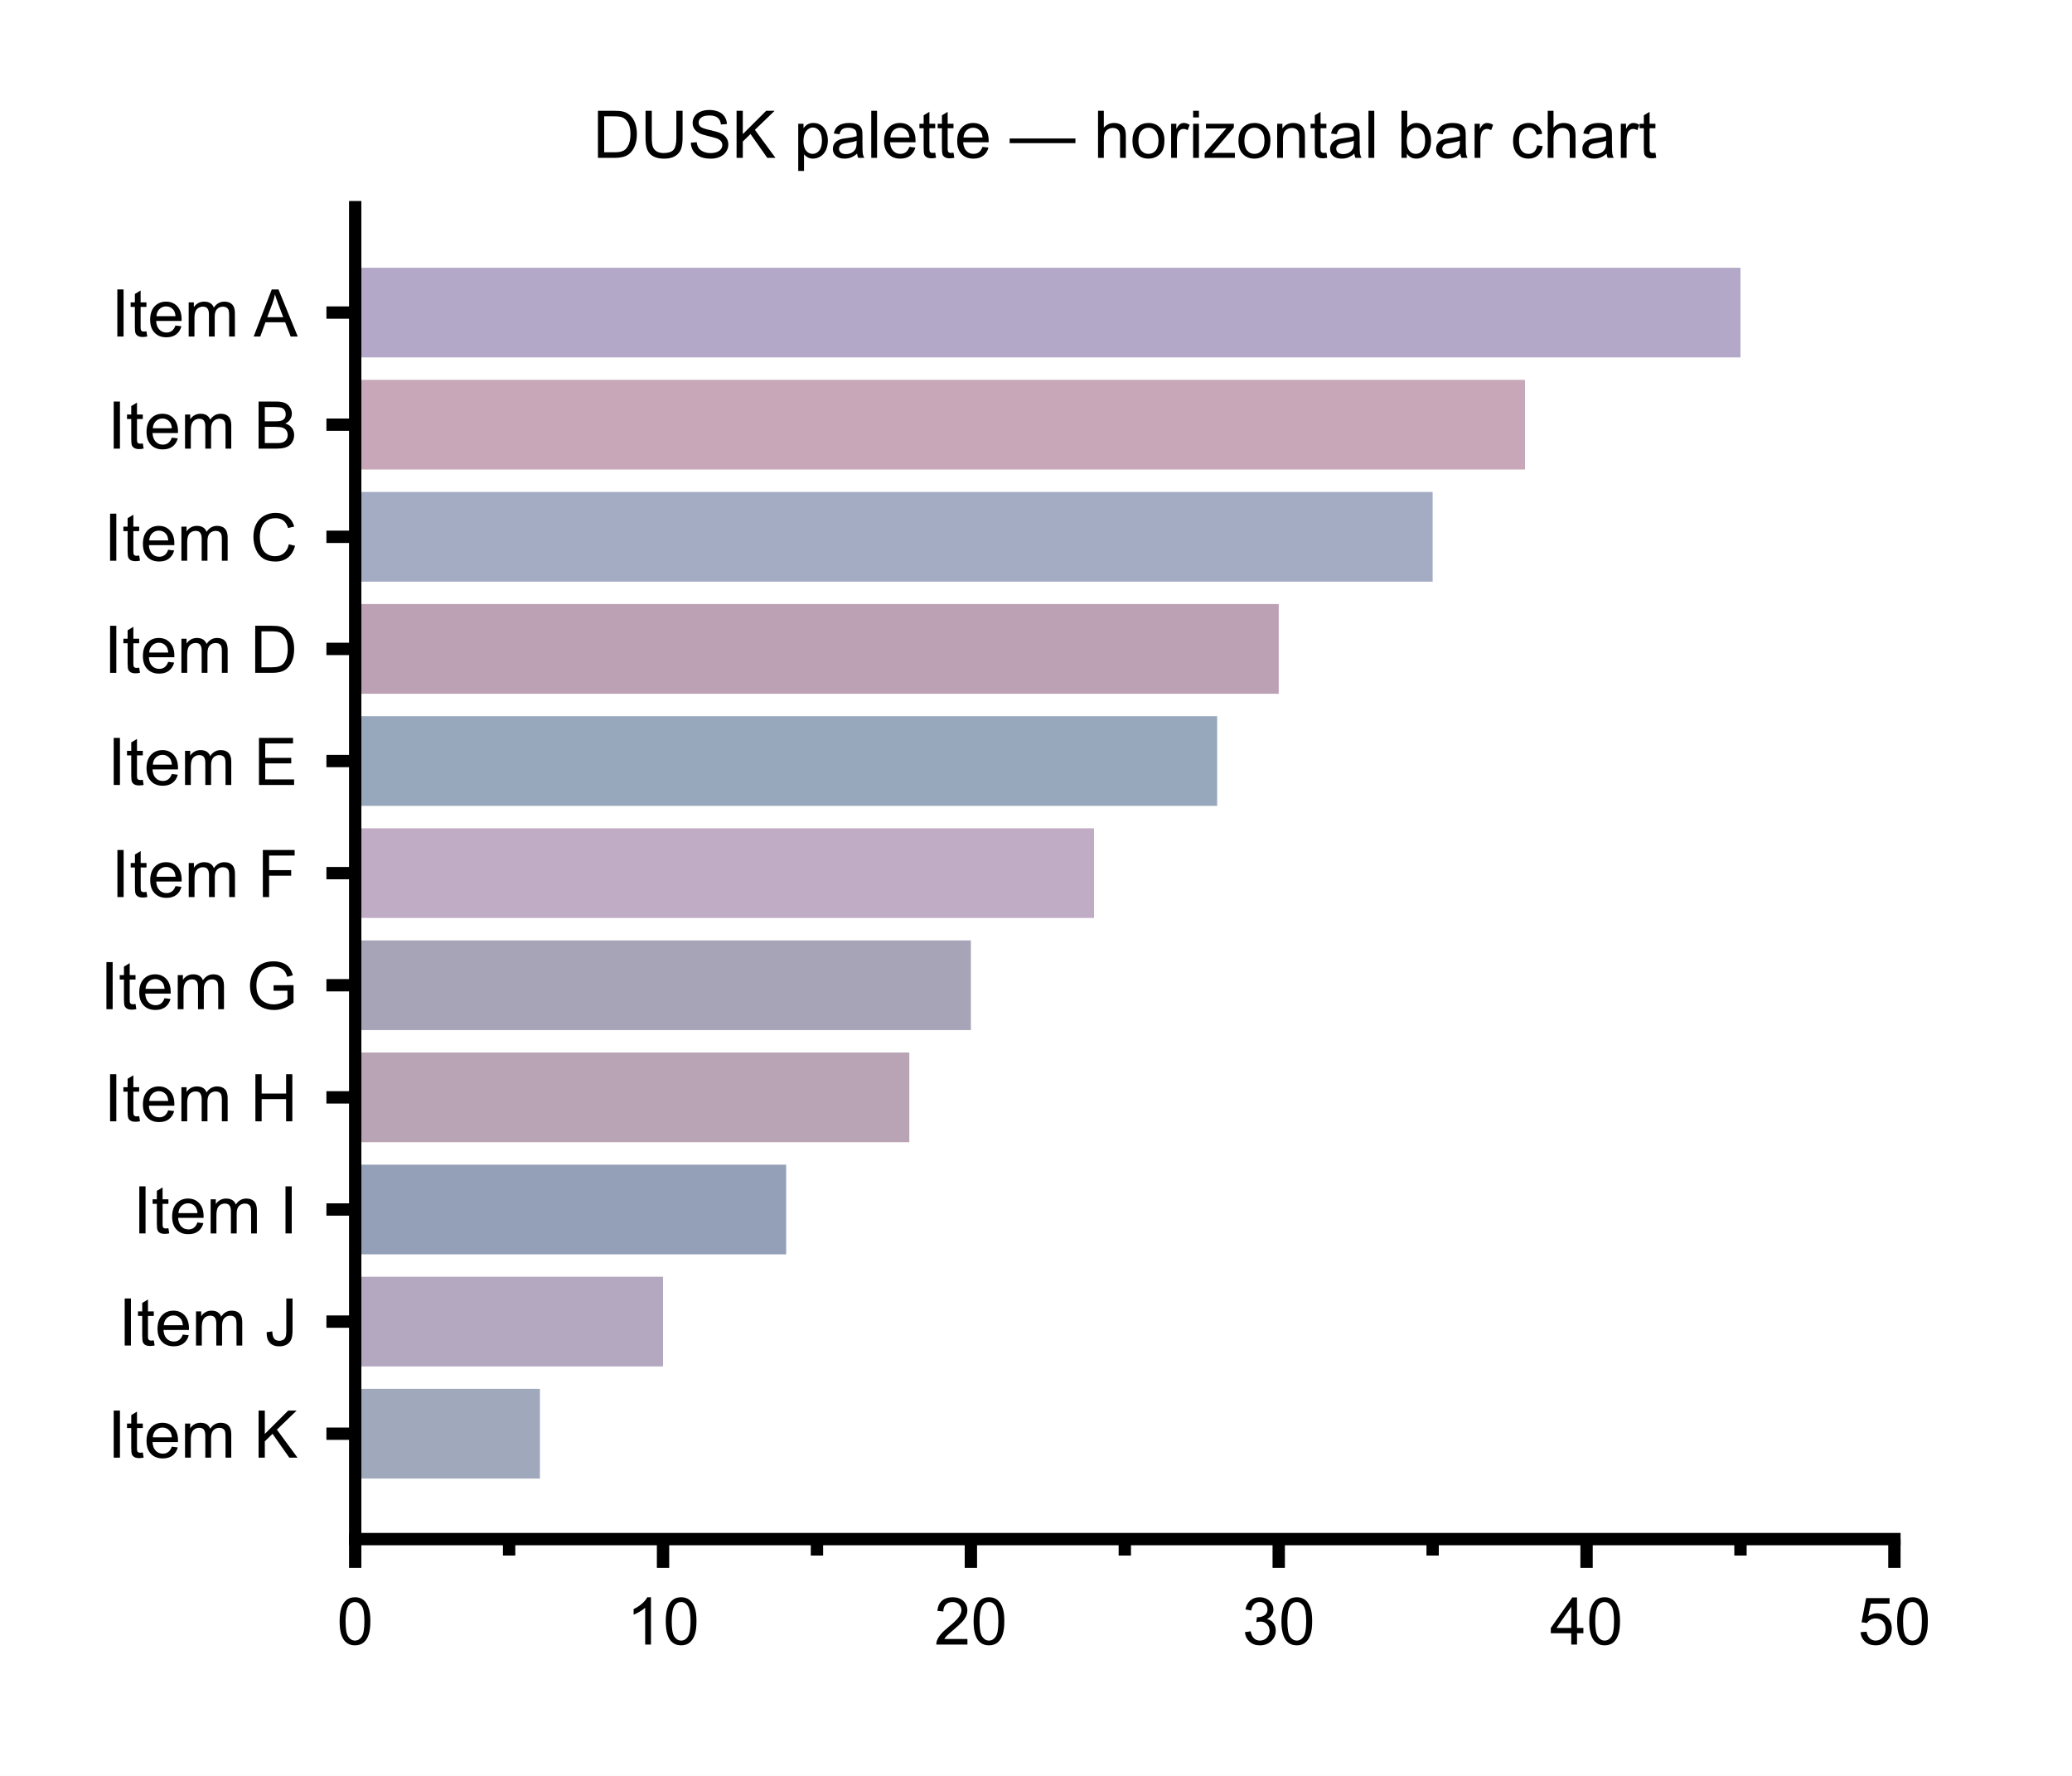
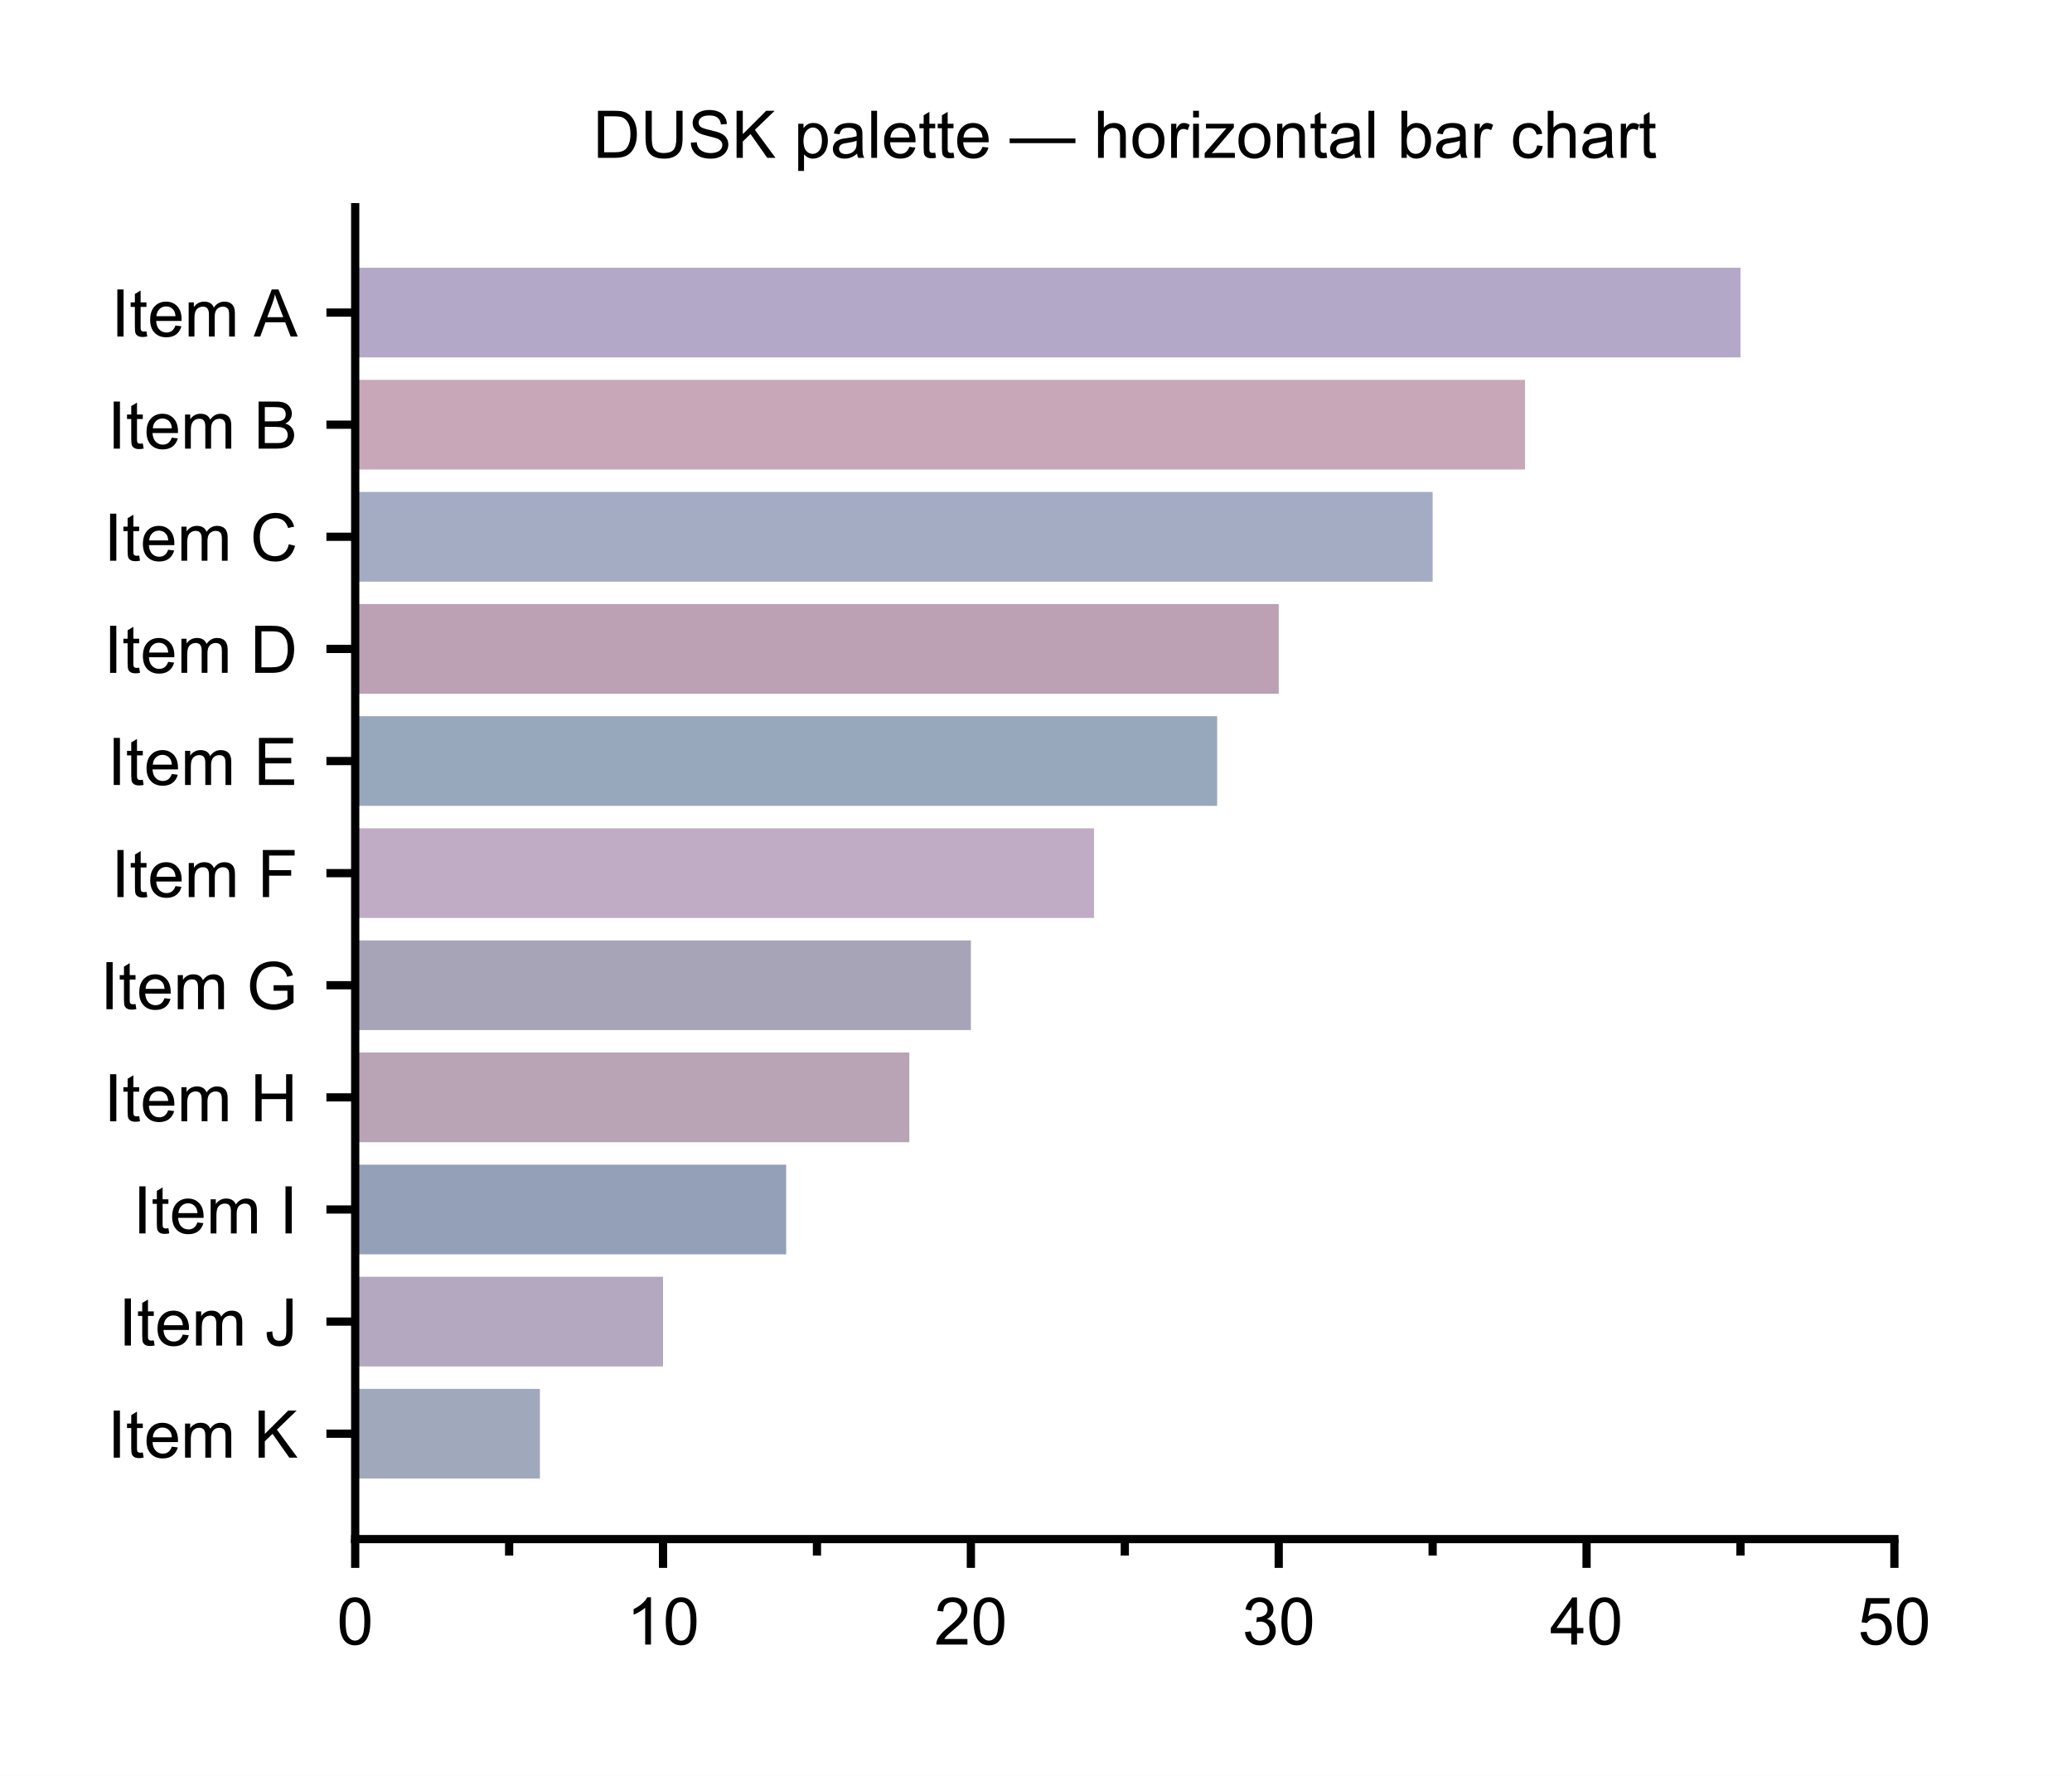
<svg xmlns="http://www.w3.org/2000/svg" xmlns:xlink="http://www.w3.org/1999/xlink" width="252pt" height="216pt" viewBox="0 0 252 216" version="1.1">
  <defs>
    <style type="text/css">*{stroke-linejoin: round; stroke-linecap: butt}</style>
  </defs>
  <g id="figure_1">
    <g id="patch_1">
      <path d="M 0 216  L 252 216  L 252 0  L 0 0  z " style="fill: #ffffff" />
    </g>
    <g id="axes_1">
      <g id="patch_2">
        <path d="M 43.2 187.2  L 230.4 187.2  L 230.4 25.2  L 43.2 25.2  z " style="fill: #ffffff" />
      </g>
      <g id="patch_3">
        <path d="M 43.2 32.564  L 211.68 32.564  L 211.68 43.473  L 43.2 43.473  z " clip-path="url(#pf20af253ce)" style="fill: #b4a8c8" />
      </g>
      <g id="patch_4">
        <path d="M 43.2 46.2  L 185.472 46.2  L 185.472 57.109  L 43.2 57.109  z " clip-path="url(#pf20af253ce)" style="fill: #c8a8b8" />
      </g>
      <g id="patch_5">
        <path d="M 43.2 59.836  L 174.24 59.836  L 174.24 70.745  L 43.2 70.745  z " clip-path="url(#pf20af253ce)" style="fill: #a4acc4" />
      </g>
      <g id="patch_6">
        <path d="M 43.2 73.473  L 155.52 73.473  L 155.52 84.382  L 43.2 84.382  z " clip-path="url(#pf20af253ce)" style="fill: #bca0b4" />
      </g>
      <g id="patch_7">
        <path d="M 43.2 87.109  L 148.032 87.109  L 148.032 98.018  L 43.2 98.018  z " clip-path="url(#pf20af253ce)" style="fill: #98a8bc" />
      </g>
      <g id="patch_8">
        <path d="M 43.2 100.745  L 133.056 100.745  L 133.056 111.655  L 43.2 111.655  z " clip-path="url(#pf20af253ce)" style="fill: #c0acc4" />
      </g>
      <g id="patch_9">
        <path d="M 43.2 114.382  L 118.08 114.382  L 118.08 125.291  L 43.2 125.291  z " clip-path="url(#pf20af253ce)" style="fill: #a8a4b8" />
      </g>
      <g id="patch_10">
        <path d="M 43.2 128.018  L 110.592 128.018  L 110.592 138.927  L 43.2 138.927  z " clip-path="url(#pf20af253ce)" style="fill: #b8a4b4" />
      </g>
      <g id="patch_11">
        <path d="M 43.2 141.655  L 95.616 141.655  L 95.616 152.564  L 43.2 152.564  z " clip-path="url(#pf20af253ce)" style="fill: #94a0b8" />
      </g>
      <g id="patch_12">
        <path d="M 43.2 155.291  L 80.64 155.291  L 80.64 166.2  L 43.2 166.2  z " clip-path="url(#pf20af253ce)" style="fill: #b4a8c0" />
      </g>
      <g id="patch_13">
        <path d="M 43.2 168.927  L 65.664 168.927  L 65.664 179.836  L 43.2 179.836  z " clip-path="url(#pf20af253ce)" style="fill: #a0a8bc" />
      </g>
      <g id="matplotlib.axis_1">
        <g id="xtick_1">
          <g id="line2d_1">
            <defs>
-               <path id="m456893bece" d="M 0 0  L 0 3.5  " style="stroke: #000000; stroke-width: 1.5" />
+               <path id="m6d79fe782b" d="M 0 0  L 0 3.5  " style="stroke: #000000" />
            </defs>
            <g>
-               <use xlink:href="#m456893bece" x="43.2" y="187.2" style="stroke: #000000; stroke-width: 1.5" />
+               <use xlink:href="#m6d79fe782b" x="43.2" y="187.2" style="stroke: #000000" />
            </g>
          </g>
          <g id="text_1">
            <g transform="translate(40.97563 200.0242) scale(0.08 -0.08)">
              <defs>
                <path id="ArialMT-13" d="M 266 2259  Q 266 3072 433 3567  Q 600 4063 929 4331  Q 1259 4600 1759 4600  Q 2128 4600 2406 4451  Q 2684 4303 2865 4023  Q 3047 3744 3150 3342  Q 3253 2941 3253 2259  Q 3253 1453 3087 958  Q 2922 463 2592 192  Q 2263 -78 1759 -78  Q 1097 -78 719 397  Q 266 969 266 2259  z M 844 2259  Q 844 1131 1108 757  Q 1372 384 1759 384  Q 2147 384 2411 759  Q 2675 1134 2675 2259  Q 2675 3391 2411 3762  Q 2147 4134 1753 4134  Q 1366 4134 1134 3806  Q 844 3388 844 2259  z " transform="scale(0.015625)" />
              </defs>
              <use xlink:href="#ArialMT-13" />
            </g>
          </g>
        </g>
        <g id="xtick_2">
          <g id="line2d_2">
            <g>
-               <use xlink:href="#m456893bece" x="80.64" y="187.2" style="stroke: #000000; stroke-width: 1.5" />
+               <use xlink:href="#m6d79fe782b" x="80.64" y="187.2" style="stroke: #000000" />
            </g>
          </g>
          <g id="text_2">
            <g transform="translate(76.19125 200.0242) scale(0.08 -0.08)">
              <defs>
                <path id="ArialMT-14" d="M 2384 0  L 1822 0  L 1822 3584  Q 1619 3391 1289 3197  Q 959 3003 697 2906  L 697 3450  Q 1169 3672 1522 3987  Q 1875 4303 2022 4600  L 2384 4600  L 2384 0  z " transform="scale(0.015625)" />
              </defs>
              <use xlink:href="#ArialMT-14" />
              <use xlink:href="#ArialMT-13" transform="translate(55.60938 0)" />
            </g>
          </g>
        </g>
        <g id="xtick_3">
          <g id="line2d_3">
            <g>
-               <use xlink:href="#m456893bece" x="118.08" y="187.2" style="stroke: #000000; stroke-width: 1.5" />
+               <use xlink:href="#m6d79fe782b" x="118.08" y="187.2" style="stroke: #000000" />
            </g>
          </g>
          <g id="text_3">
            <g transform="translate(113.6312 200.0242) scale(0.08 -0.08)">
              <defs>
                <path id="ArialMT-15" d="M 3222 541  L 3222 0  L 194 0  Q 188 203 259 391  Q 375 700 629 1000  Q 884 1300 1366 1694  Q 2113 2306 2375 2664  Q 2638 3022 2638 3341  Q 2638 3675 2398 3904  Q 2159 4134 1775 4134  Q 1369 4134 1125 3890  Q 881 3647 878 3216  L 300 3275  Q 359 3922 746 4261  Q 1134 4600 1788 4600  Q 2447 4600 2831 4234  Q 3216 3869 3216 3328  Q 3216 3053 3103 2787  Q 2991 2522 2730 2228  Q 2469 1934 1863 1422  Q 1356 997 1212 845  Q 1069 694 975 541  L 3222 541  z " transform="scale(0.015625)" />
              </defs>
              <use xlink:href="#ArialMT-15" />
              <use xlink:href="#ArialMT-13" transform="translate(55.60938 0)" />
            </g>
          </g>
        </g>
        <g id="xtick_4">
          <g id="line2d_4">
            <g>
-               <use xlink:href="#m456893bece" x="155.52" y="187.2" style="stroke: #000000; stroke-width: 1.5" />
+               <use xlink:href="#m6d79fe782b" x="155.52" y="187.2" style="stroke: #000000" />
            </g>
          </g>
          <g id="text_4">
            <g transform="translate(151.0712 200.0242) scale(0.08 -0.08)">
              <defs>
                <path id="ArialMT-16" d="M 269 1209  L 831 1284  Q 928 806 1161 595  Q 1394 384 1728 384  Q 2125 384 2398 659  Q 2672 934 2672 1341  Q 2672 1728 2419 1979  Q 2166 2231 1775 2231  Q 1616 2231 1378 2169  L 1441 2663  Q 1497 2656 1531 2656  Q 1891 2656 2178 2843  Q 2466 3031 2466 3422  Q 2466 3731 2256 3934  Q 2047 4138 1716 4138  Q 1388 4138 1169 3931  Q 950 3725 888 3313  L 325 3413  Q 428 3978 793 4289  Q 1159 4600 1703 4600  Q 2078 4600 2393 4439  Q 2709 4278 2876 4000  Q 3044 3722 3044 3409  Q 3044 3113 2884 2869  Q 2725 2625 2413 2481  Q 2819 2388 3044 2092  Q 3269 1797 3269 1353  Q 3269 753 2831 336  Q 2394 -81 1725 -81  Q 1122 -81 723 278  Q 325 638 269 1209  z " transform="scale(0.015625)" />
              </defs>
              <use xlink:href="#ArialMT-16" />
              <use xlink:href="#ArialMT-13" transform="translate(55.60938 0)" />
            </g>
          </g>
        </g>
        <g id="xtick_5">
          <g id="line2d_5">
            <g>
-               <use xlink:href="#m456893bece" x="192.96" y="187.2" style="stroke: #000000; stroke-width: 1.5" />
+               <use xlink:href="#m6d79fe782b" x="192.96" y="187.2" style="stroke: #000000" />
            </g>
          </g>
          <g id="text_5">
            <g transform="translate(188.5112 200.0242) scale(0.08 -0.08)">
              <defs>
                <path id="ArialMT-17" d="M 2069 0  L 2069 1097  L 81 1097  L 81 1613  L 2172 4581  L 2631 4581  L 2631 1613  L 3250 1613  L 3250 1097  L 2631 1097  L 2631 0  L 2069 0  z M 2069 1613  L 2069 3678  L 634 1613  L 2069 1613  z " transform="scale(0.015625)" />
              </defs>
              <use xlink:href="#ArialMT-17" />
              <use xlink:href="#ArialMT-13" transform="translate(55.60938 0)" />
            </g>
          </g>
        </g>
        <g id="xtick_6">
          <g id="line2d_6">
            <g>
-               <use xlink:href="#m456893bece" x="230.4" y="187.2" style="stroke: #000000; stroke-width: 1.5" />
+               <use xlink:href="#m6d79fe782b" x="230.4" y="187.2" style="stroke: #000000" />
            </g>
          </g>
          <g id="text_6">
            <g transform="translate(225.9512 200.0242) scale(0.08 -0.08)">
              <defs>
                <path id="ArialMT-18" d="M 266 1200  L 856 1250  Q 922 819 1161 601  Q 1400 384 1738 384  Q 2144 384 2425 690  Q 2706 997 2706 1503  Q 2706 1984 2436 2262  Q 2166 2541 1728 2541  Q 1456 2541 1237 2417  Q 1019 2294 894 2097  L 366 2166  L 809 4519  L 3088 4519  L 3088 3981  L 1259 3981  L 1013 2750  Q 1425 3038 1878 3038  Q 2478 3038 2890 2622  Q 3303 2206 3303 1553  Q 3303 931 2941 478  Q 2500 -78 1738 -78  Q 1113 -78 717 272  Q 322 622 266 1200  z " transform="scale(0.015625)" />
              </defs>
              <use xlink:href="#ArialMT-18" />
              <use xlink:href="#ArialMT-13" transform="translate(55.60938 0)" />
            </g>
          </g>
        </g>
        <g id="xtick_7">
          <g id="line2d_7">
            <defs>
-               <path id="mcbd5d54184" d="M 0 0  L 0 2  " style="stroke: #000000; stroke-width: 1.5" />
+               <path id="m981d4df445" d="M 0 0  L 0 2  " style="stroke: #000000" />
            </defs>
            <g>
-               <use xlink:href="#mcbd5d54184" x="61.92" y="187.2" style="stroke: #000000; stroke-width: 1.5" />
+               <use xlink:href="#m981d4df445" x="61.92" y="187.2" style="stroke: #000000" />
            </g>
          </g>
        </g>
        <g id="xtick_8">
          <g id="line2d_8">
            <g>
-               <use xlink:href="#mcbd5d54184" x="99.36" y="187.2" style="stroke: #000000; stroke-width: 1.5" />
+               <use xlink:href="#m981d4df445" x="99.36" y="187.2" style="stroke: #000000" />
            </g>
          </g>
        </g>
        <g id="xtick_9">
          <g id="line2d_9">
            <g>
-               <use xlink:href="#mcbd5d54184" x="136.8" y="187.2" style="stroke: #000000; stroke-width: 1.5" />
+               <use xlink:href="#m981d4df445" x="136.8" y="187.2" style="stroke: #000000" />
            </g>
          </g>
        </g>
        <g id="xtick_10">
          <g id="line2d_10">
            <g>
-               <use xlink:href="#mcbd5d54184" x="174.24" y="187.2" style="stroke: #000000; stroke-width: 1.5" />
+               <use xlink:href="#m981d4df445" x="174.24" y="187.2" style="stroke: #000000" />
            </g>
          </g>
        </g>
        <g id="xtick_11">
          <g id="line2d_11">
            <g>
-               <use xlink:href="#mcbd5d54184" x="211.68" y="187.2" style="stroke: #000000; stroke-width: 1.5" />
+               <use xlink:href="#m981d4df445" x="211.68" y="187.2" style="stroke: #000000" />
            </g>
          </g>
        </g>
      </g>
      <g id="matplotlib.axis_2">
        <g id="ytick_1">
          <g id="line2d_12">
            <defs>
-               <path id="m64a13358a8" d="M 0 0  L -3.5 0  " style="stroke: #000000; stroke-width: 1.5" />
+               <path id="m93458c67e1" d="M 0 0  L -3.5 0  " style="stroke: #000000" />
            </defs>
            <g>
-               <use xlink:href="#m64a13358a8" x="43.2" y="38.018" style="stroke: #000000; stroke-width: 1.5" />
+               <use xlink:href="#m93458c67e1" x="43.2" y="38.018" style="stroke: #000000" />
            </g>
          </g>
          <g id="text_7">
            <g transform="translate(13.525 40.93029) scale(0.08 -0.08)">
              <defs>
                <path id="ArialMT-2c" d="M 597 0  L 597 4581  L 1203 4581  L 1203 0  L 597 0  z " transform="scale(0.015625)" />
                <path id="ArialMT-57" d="M 1650 503  L 1731 6  Q 1494 -44 1306 -44  Q 1000 -44 831 53  Q 663 150 594 308  Q 525 466 525 972  L 525 2881  L 113 2881  L 113 3319  L 525 3319  L 525 4141  L 1084 4478  L 1084 3319  L 1650 3319  L 1650 2881  L 1084 2881  L 1084 941  Q 1084 700 1114 631  Q 1144 563 1211 522  Q 1278 481 1403 481  Q 1497 481 1650 503  z " transform="scale(0.015625)" />
                <path id="ArialMT-48" d="M 2694 1069  L 3275 997  Q 3138 488 2766 206  Q 2394 -75 1816 -75  Q 1088 -75 661 373  Q 234 822 234 1631  Q 234 2469 665 2931  Q 1097 3394 1784 3394  Q 2450 3394 2872 2941  Q 3294 2488 3294 1666  Q 3294 1616 3291 1516  L 816 1516  Q 847 969 1125 678  Q 1403 388 1819 388  Q 2128 388 2347 550  Q 2566 713 2694 1069  z M 847 1978  L 2700 1978  Q 2663 2397 2488 2606  Q 2219 2931 1791 2931  Q 1403 2931 1139 2672  Q 875 2413 847 1978  z " transform="scale(0.015625)" />
                <path id="ArialMT-50" d="M 422 0  L 422 3319  L 925 3319  L 925 2853  Q 1081 3097 1340 3245  Q 1600 3394 1931 3394  Q 2300 3394 2536 3241  Q 2772 3088 2869 2813  Q 3263 3394 3894 3394  Q 4388 3394 4653 3120  Q 4919 2847 4919 2278  L 4919 0  L 4359 0  L 4359 2091  Q 4359 2428 4304 2576  Q 4250 2725 4106 2815  Q 3963 2906 3769 2906  Q 3419 2906 3187 2673  Q 2956 2441 2956 1928  L 2956 0  L 2394 0  L 2394 2156  Q 2394 2531 2256 2718  Q 2119 2906 1806 2906  Q 1569 2906 1367 2781  Q 1166 2656 1075 2415  Q 984 2175 984 1722  L 984 0  L 422 0  z " transform="scale(0.015625)" />
                <path id="ArialMT-3" transform="scale(0.015625)" />
                <path id="ArialMT-24" d="M -9 0  L 1750 4581  L 2403 4581  L 4278 0  L 3588 0  L 3053 1388  L 1138 1388  L 634 0  L -9 0  z M 1313 1881  L 2866 1881  L 2388 3150  Q 2169 3728 2063 4100  Q 1975 3659 1816 3225  L 1313 1881  z " transform="scale(0.015625)" />
              </defs>
              <use xlink:href="#ArialMT-2c" />
              <use xlink:href="#ArialMT-57" transform="translate(27.78125 0)" />
              <use xlink:href="#ArialMT-48" transform="translate(55.5625 0)" />
              <use xlink:href="#ArialMT-50" transform="translate(111.1719 0)" />
              <use xlink:href="#ArialMT-3" transform="translate(194.4688 0)" />
              <use xlink:href="#ArialMT-24" transform="translate(216.7344 0)" />
            </g>
          </g>
        </g>
        <g id="ytick_2">
          <g id="line2d_13">
            <g>
-               <use xlink:href="#m64a13358a8" x="43.2" y="51.655" style="stroke: #000000; stroke-width: 1.5" />
+               <use xlink:href="#m93458c67e1" x="43.2" y="51.655" style="stroke: #000000" />
            </g>
          </g>
          <g id="text_8">
            <g transform="translate(13.08375 54.56665) scale(0.08 -0.08)">
              <defs>
                <path id="ArialMT-25" d="M 469 0  L 469 4581  L 2188 4581  Q 2713 4581 3030 4442  Q 3347 4303 3526 4014  Q 3706 3725 3706 3409  Q 3706 3116 3547 2856  Q 3388 2597 3066 2438  Q 3481 2316 3704 2022  Q 3928 1728 3928 1328  Q 3928 1006 3792 729  Q 3656 453 3456 303  Q 3256 153 2954 76  Q 2653 0 2216 0  L 469 0  z M 1075 2656  L 2066 2656  Q 2469 2656 2644 2709  Q 2875 2778 2992 2937  Q 3109 3097 3109 3338  Q 3109 3566 3000 3739  Q 2891 3913 2687 3977  Q 2484 4041 1991 4041  L 1075 4041  L 1075 2656  z M 1075 541  L 2216 541  Q 2509 541 2628 563  Q 2838 600 2978 687  Q 3119 775 3209 942  Q 3300 1109 3300 1328  Q 3300 1584 3169 1773  Q 3038 1963 2805 2039  Q 2572 2116 2134 2116  L 1075 2116  L 1075 541  z " transform="scale(0.015625)" />
              </defs>
              <use xlink:href="#ArialMT-2c" />
              <use xlink:href="#ArialMT-57" transform="translate(27.78125 0)" />
              <use xlink:href="#ArialMT-48" transform="translate(55.5625 0)" />
              <use xlink:href="#ArialMT-50" transform="translate(111.1719 0)" />
              <use xlink:href="#ArialMT-3" transform="translate(194.4688 0)" />
              <use xlink:href="#ArialMT-25" transform="translate(222.25 0)" />
            </g>
          </g>
        </g>
        <g id="ytick_3">
          <g id="line2d_14">
            <g>
-               <use xlink:href="#m64a13358a8" x="43.2" y="65.291" style="stroke: #000000; stroke-width: 1.5" />
+               <use xlink:href="#m93458c67e1" x="43.2" y="65.291" style="stroke: #000000" />
            </g>
          </g>
          <g id="text_9">
            <g transform="translate(12.6425 68.20302) scale(0.08 -0.08)">
              <defs>
                <path id="ArialMT-26" d="M 3763 1606  L 4369 1453  Q 4178 706 3683 314  Q 3188 -78 2472 -78  Q 1731 -78 1267 223  Q 803 525 561 1097  Q 319 1669 319 2325  Q 319 3041 592 3573  Q 866 4106 1370 4382  Q 1875 4659 2481 4659  Q 3169 4659 3637 4309  Q 4106 3959 4291 3325  L 3694 3184  Q 3534 3684 3231 3912  Q 2928 4141 2469 4141  Q 1941 4141 1586 3887  Q 1231 3634 1087 3207  Q 944 2781 944 2328  Q 944 1744 1114 1308  Q 1284 872 1643 656  Q 2003 441 2422 441  Q 2931 441 3284 734  Q 3638 1028 3763 1606  z " transform="scale(0.015625)" />
              </defs>
              <use xlink:href="#ArialMT-2c" />
              <use xlink:href="#ArialMT-57" transform="translate(27.78125 0)" />
              <use xlink:href="#ArialMT-48" transform="translate(55.5625 0)" />
              <use xlink:href="#ArialMT-50" transform="translate(111.1719 0)" />
              <use xlink:href="#ArialMT-3" transform="translate(194.4688 0)" />
              <use xlink:href="#ArialMT-26" transform="translate(222.25 0)" />
            </g>
          </g>
        </g>
        <g id="ytick_4">
          <g id="line2d_15">
            <g>
-               <use xlink:href="#m64a13358a8" x="43.2" y="78.927" style="stroke: #000000; stroke-width: 1.5" />
+               <use xlink:href="#m93458c67e1" x="43.2" y="78.927" style="stroke: #000000" />
            </g>
          </g>
          <g id="text_10">
            <g transform="translate(12.6425 81.83938) scale(0.08 -0.08)">
              <defs>
                <path id="ArialMT-27" d="M 494 0  L 494 4581  L 2072 4581  Q 2606 4581 2888 4516  Q 3281 4425 3559 4188  Q 3922 3881 4101 3404  Q 4281 2928 4281 2316  Q 4281 1794 4159 1391  Q 4038 988 3847 723  Q 3656 459 3429 307  Q 3203 156 2883 78  Q 2563 0 2147 0  L 494 0  z M 1100 541  L 2078 541  Q 2531 541 2789 625  Q 3047 709 3200 863  Q 3416 1078 3536 1442  Q 3656 1806 3656 2325  Q 3656 3044 3420 3430  Q 3184 3816 2847 3947  Q 2603 4041 2063 4041  L 1100 4041  L 1100 541  z " transform="scale(0.015625)" />
              </defs>
              <use xlink:href="#ArialMT-2c" />
              <use xlink:href="#ArialMT-57" transform="translate(27.78125 0)" />
              <use xlink:href="#ArialMT-48" transform="translate(55.5625 0)" />
              <use xlink:href="#ArialMT-50" transform="translate(111.1719 0)" />
              <use xlink:href="#ArialMT-3" transform="translate(194.4688 0)" />
              <use xlink:href="#ArialMT-27" transform="translate(222.25 0)" />
            </g>
          </g>
        </g>
        <g id="ytick_5">
          <g id="line2d_16">
            <g>
-               <use xlink:href="#m64a13358a8" x="43.2" y="92.564" style="stroke: #000000; stroke-width: 1.5" />
+               <use xlink:href="#m93458c67e1" x="43.2" y="92.564" style="stroke: #000000" />
            </g>
          </g>
          <g id="text_11">
            <g transform="translate(13.08375 95.47575) scale(0.08 -0.08)">
              <defs>
                <path id="ArialMT-28" d="M 506 0  L 506 4581  L 3819 4581  L 3819 4041  L 1113 4041  L 1113 2638  L 3647 2638  L 3647 2100  L 1113 2100  L 1113 541  L 3925 541  L 3925 0  L 506 0  z " transform="scale(0.015625)" />
              </defs>
              <use xlink:href="#ArialMT-2c" />
              <use xlink:href="#ArialMT-57" transform="translate(27.78125 0)" />
              <use xlink:href="#ArialMT-48" transform="translate(55.5625 0)" />
              <use xlink:href="#ArialMT-50" transform="translate(111.1719 0)" />
              <use xlink:href="#ArialMT-3" transform="translate(194.4688 0)" />
              <use xlink:href="#ArialMT-28" transform="translate(222.25 0)" />
            </g>
          </g>
        </g>
        <g id="ytick_6">
          <g id="line2d_17">
            <g>
-               <use xlink:href="#m64a13358a8" x="43.2" y="106.2" style="stroke: #000000; stroke-width: 1.5" />
+               <use xlink:href="#m93458c67e1" x="43.2" y="106.2" style="stroke: #000000" />
            </g>
          </g>
          <g id="text_12">
            <g transform="translate(13.53375 109.1121) scale(0.08 -0.08)">
              <defs>
                <path id="ArialMT-29" d="M 525 0  L 525 4581  L 3616 4581  L 3616 4041  L 1131 4041  L 1131 2622  L 3281 2622  L 3281 2081  L 1131 2081  L 1131 0  L 525 0  z " transform="scale(0.015625)" />
              </defs>
              <use xlink:href="#ArialMT-2c" />
              <use xlink:href="#ArialMT-57" transform="translate(27.78125 0)" />
              <use xlink:href="#ArialMT-48" transform="translate(55.5625 0)" />
              <use xlink:href="#ArialMT-50" transform="translate(111.1719 0)" />
              <use xlink:href="#ArialMT-3" transform="translate(194.4688 0)" />
              <use xlink:href="#ArialMT-29" transform="translate(222.25 0)" />
            </g>
          </g>
        </g>
        <g id="ytick_7">
          <g id="line2d_18">
            <g>
-               <use xlink:href="#m64a13358a8" x="43.2" y="119.836" style="stroke: #000000; stroke-width: 1.5" />
+               <use xlink:href="#m93458c67e1" x="43.2" y="119.836" style="stroke: #000000" />
            </g>
          </g>
          <g id="text_13">
            <g transform="translate(12.1975 122.7485) scale(0.08 -0.08)">
              <defs>
                <path id="ArialMT-2a" d="M 2638 1797  L 2638 2334  L 4578 2338  L 4578 638  Q 4131 281 3656 101  Q 3181 -78 2681 -78  Q 2006 -78 1454 211  Q 903 500 622 1047  Q 341 1594 341 2269  Q 341 2938 620 3517  Q 900 4097 1425 4378  Q 1950 4659 2634 4659  Q 3131 4659 3532 4498  Q 3934 4338 4162 4050  Q 4391 3763 4509 3300  L 3963 3150  Q 3859 3500 3706 3700  Q 3553 3900 3268 4020  Q 2984 4141 2638 4141  Q 2222 4141 1919 4014  Q 1616 3888 1430 3681  Q 1244 3475 1141 3228  Q 966 2803 966 2306  Q 966 1694 1177 1281  Q 1388 869 1791 669  Q 2194 469 2647 469  Q 3041 469 3416 620  Q 3791 772 3984 944  L 3984 1797  L 2638 1797  z " transform="scale(0.015625)" />
              </defs>
              <use xlink:href="#ArialMT-2c" />
              <use xlink:href="#ArialMT-57" transform="translate(27.78125 0)" />
              <use xlink:href="#ArialMT-48" transform="translate(55.5625 0)" />
              <use xlink:href="#ArialMT-50" transform="translate(111.1719 0)" />
              <use xlink:href="#ArialMT-3" transform="translate(194.4688 0)" />
              <use xlink:href="#ArialMT-2a" transform="translate(222.25 0)" />
            </g>
          </g>
        </g>
        <g id="ytick_8">
          <g id="line2d_19">
            <g>
-               <use xlink:href="#m64a13358a8" x="43.2" y="133.473" style="stroke: #000000; stroke-width: 1.5" />
+               <use xlink:href="#m93458c67e1" x="43.2" y="133.473" style="stroke: #000000" />
            </g>
          </g>
          <g id="text_14">
            <g transform="translate(12.6425 136.3848) scale(0.08 -0.08)">
              <defs>
                <path id="ArialMT-2b" d="M 513 0  L 513 4581  L 1119 4581  L 1119 2700  L 3500 2700  L 3500 4581  L 4106 4581  L 4106 0  L 3500 0  L 3500 2159  L 1119 2159  L 1119 0  L 513 0  z " transform="scale(0.015625)" />
              </defs>
              <use xlink:href="#ArialMT-2c" />
              <use xlink:href="#ArialMT-57" transform="translate(27.78125 0)" />
              <use xlink:href="#ArialMT-48" transform="translate(55.5625 0)" />
              <use xlink:href="#ArialMT-50" transform="translate(111.1719 0)" />
              <use xlink:href="#ArialMT-3" transform="translate(194.4688 0)" />
              <use xlink:href="#ArialMT-2b" transform="translate(222.25 0)" />
            </g>
          </g>
        </g>
        <g id="ytick_9">
          <g id="line2d_20">
            <g>
-               <use xlink:href="#m64a13358a8" x="43.2" y="147.109" style="stroke: #000000; stroke-width: 1.5" />
+               <use xlink:href="#m93458c67e1" x="43.2" y="147.109" style="stroke: #000000" />
            </g>
          </g>
          <g id="text_15">
            <g transform="translate(16.1975 150.0212) scale(0.08 -0.08)">
              <use xlink:href="#ArialMT-2c" />
              <use xlink:href="#ArialMT-57" transform="translate(27.78125 0)" />
              <use xlink:href="#ArialMT-48" transform="translate(55.5625 0)" />
              <use xlink:href="#ArialMT-50" transform="translate(111.1719 0)" />
              <use xlink:href="#ArialMT-3" transform="translate(194.4688 0)" />
              <use xlink:href="#ArialMT-2c" transform="translate(222.25 0)" />
            </g>
          </g>
        </g>
        <g id="ytick_10">
          <g id="line2d_21">
            <g>
-               <use xlink:href="#m64a13358a8" x="43.2" y="160.745" style="stroke: #000000; stroke-width: 1.5" />
+               <use xlink:href="#m93458c67e1" x="43.2" y="160.745" style="stroke: #000000" />
            </g>
          </g>
          <g id="text_16">
            <g transform="translate(14.42 163.6576) scale(0.08 -0.08)">
              <defs>
                <path id="ArialMT-2d" d="M 184 1300  L 731 1375  Q 753 850 928 656  Q 1103 463 1413 463  Q 1641 463 1806 567  Q 1972 672 2034 851  Q 2097 1031 2097 1425  L 2097 4581  L 2703 4581  L 2703 1459  Q 2703 884 2564 568  Q 2425 253 2123 87  Q 1822 -78 1416 -78  Q 813 -78 492 269  Q 172 616 184 1300  z " transform="scale(0.015625)" />
              </defs>
              <use xlink:href="#ArialMT-2c" />
              <use xlink:href="#ArialMT-57" transform="translate(27.78125 0)" />
              <use xlink:href="#ArialMT-48" transform="translate(55.5625 0)" />
              <use xlink:href="#ArialMT-50" transform="translate(111.1719 0)" />
              <use xlink:href="#ArialMT-3" transform="translate(194.4688 0)" />
              <use xlink:href="#ArialMT-2d" transform="translate(222.25 0)" />
            </g>
          </g>
        </g>
        <g id="ytick_11">
          <g id="line2d_22">
            <g>
-               <use xlink:href="#m64a13358a8" x="43.2" y="174.382" style="stroke: #000000; stroke-width: 1.5" />
+               <use xlink:href="#m93458c67e1" x="43.2" y="174.382" style="stroke: #000000" />
            </g>
          </g>
          <g id="text_17">
            <g transform="translate(13.08375 177.2939) scale(0.08 -0.08)">
              <defs>
                <path id="ArialMT-2e" d="M 469 0  L 469 4581  L 1075 4581  L 1075 2309  L 3350 4581  L 4172 4581  L 2250 2725  L 4256 0  L 3456 0  L 1825 2319  L 1075 1588  L 1075 0  L 469 0  z " transform="scale(0.015625)" />
              </defs>
              <use xlink:href="#ArialMT-2c" />
              <use xlink:href="#ArialMT-57" transform="translate(27.78125 0)" />
              <use xlink:href="#ArialMT-48" transform="translate(55.5625 0)" />
              <use xlink:href="#ArialMT-50" transform="translate(111.1719 0)" />
              <use xlink:href="#ArialMT-3" transform="translate(194.4688 0)" />
              <use xlink:href="#ArialMT-2e" transform="translate(222.25 0)" />
            </g>
          </g>
        </g>
      </g>
      <g id="patch_14">
-         <path d="M 43.2 187.2  L 43.2 25.2  " style="fill: none; stroke: #000000; stroke-width: 1.5; stroke-linejoin: miter; stroke-linecap: square" />
+         <path d="M 43.2 187.2  L 43.2 25.2  " style="fill: none; stroke: #000000; stroke-linejoin: miter; stroke-linecap: square" />
      </g>
      <g id="patch_15">
-         <path d="M 43.2 187.2  L 230.4 187.2  " style="fill: none; stroke: #000000; stroke-width: 1.5; stroke-linejoin: miter; stroke-linecap: square" />
+         <path d="M 43.2 187.2  L 230.4 187.2  " style="fill: none; stroke: #000000; stroke-linejoin: miter; stroke-linecap: square" />
      </g>
      <g id="text_18">
        <g transform="translate(72.10625 19.2) scale(0.08 -0.08)">
          <defs>
            <path id="ArialMT-38" d="M 3500 4581  L 4106 4581  L 4106 1934  Q 4106 1244 3950 837  Q 3794 431 3386 176  Q 2978 -78 2316 -78  Q 1672 -78 1262 144  Q 853 366 678 786  Q 503 1206 503 1934  L 503 4581  L 1109 4581  L 1109 1938  Q 1109 1341 1220 1058  Q 1331 775 1601 622  Q 1872 469 2263 469  Q 2931 469 3215 772  Q 3500 1075 3500 1938  L 3500 4581  z " transform="scale(0.015625)" />
            <path id="ArialMT-36" d="M 288 1472  L 859 1522  Q 900 1178 1048 958  Q 1197 738 1509 602  Q 1822 466 2213 466  Q 2559 466 2825 569  Q 3091 672 3220 851  Q 3350 1031 3350 1244  Q 3350 1459 3225 1620  Q 3100 1781 2813 1891  Q 2628 1963 1997 2114  Q 1366 2266 1113 2400  Q 784 2572 623 2826  Q 463 3081 463 3397  Q 463 3744 659 4045  Q 856 4347 1234 4503  Q 1613 4659 2075 4659  Q 2584 4659 2973 4495  Q 3363 4331 3572 4012  Q 3781 3694 3797 3291  L 3216 3247  Q 3169 3681 2898 3903  Q 2628 4125 2100 4125  Q 1550 4125 1298 3923  Q 1047 3722 1047 3438  Q 1047 3191 1225 3031  Q 1400 2872 2139 2705  Q 2878 2538 3153 2413  Q 3553 2228 3743 1945  Q 3934 1663 3934 1294  Q 3934 928 3725 604  Q 3516 281 3123 101  Q 2731 -78 2241 -78  Q 1619 -78 1198 103  Q 778 284 539 648  Q 300 1013 288 1472  z " transform="scale(0.015625)" />
            <path id="ArialMT-53" d="M 422 -1272  L 422 3319  L 934 3319  L 934 2888  Q 1116 3141 1344 3267  Q 1572 3394 1897 3394  Q 2322 3394 2647 3175  Q 2972 2956 3137 2557  Q 3303 2159 3303 1684  Q 3303 1175 3120 767  Q 2938 359 2589 142  Q 2241 -75 1856 -75  Q 1575 -75 1351 44  Q 1128 163 984 344  L 984 -1272  L 422 -1272  z M 931 1641  Q 931 1000 1190 694  Q 1450 388 1819 388  Q 2194 388 2461 705  Q 2728 1022 2728 1688  Q 2728 2322 2467 2637  Q 2206 2953 1844 2953  Q 1484 2953 1207 2617  Q 931 2281 931 1641  z " transform="scale(0.015625)" />
            <path id="ArialMT-44" d="M 2588 409  Q 2275 144 1986 34  Q 1697 -75 1366 -75  Q 819 -75 525 192  Q 231 459 231 875  Q 231 1119 342 1320  Q 453 1522 633 1644  Q 813 1766 1038 1828  Q 1203 1872 1538 1913  Q 2219 1994 2541 2106  Q 2544 2222 2544 2253  Q 2544 2597 2384 2738  Q 2169 2928 1744 2928  Q 1347 2928 1158 2789  Q 969 2650 878 2297  L 328 2372  Q 403 2725 575 2942  Q 747 3159 1072 3276  Q 1397 3394 1825 3394  Q 2250 3394 2515 3294  Q 2781 3194 2906 3042  Q 3031 2891 3081 2659  Q 3109 2516 3109 2141  L 3109 1391  Q 3109 606 3145 398  Q 3181 191 3288 0  L 2700 0  Q 2613 175 2588 409  z M 2541 1666  Q 2234 1541 1622 1453  Q 1275 1403 1131 1340  Q 988 1278 909 1158  Q 831 1038 831 891  Q 831 666 1001 516  Q 1172 366 1500 366  Q 1825 366 2078 508  Q 2331 650 2450 897  Q 2541 1088 2541 1459  L 2541 1666  z " transform="scale(0.015625)" />
            <path id="ArialMT-4f" d="M 409 0  L 409 4581  L 972 4581  L 972 0  L 409 0  z " transform="scale(0.015625)" />
            <path id="ArialMT-b2" d="M 0 1431  L 0 1884  L 6400 1884  L 6400 1431  L 0 1431  z " transform="scale(0.015625)" />
            <path id="ArialMT-4b" d="M 422 0  L 422 4581  L 984 4581  L 984 2938  Q 1378 3394 1978 3394  Q 2347 3394 2619 3248  Q 2891 3103 3008 2847  Q 3125 2591 3125 2103  L 3125 0  L 2563 0  L 2563 2103  Q 2563 2525 2380 2717  Q 2197 2909 1863 2909  Q 1613 2909 1392 2779  Q 1172 2650 1078 2428  Q 984 2206 984 1816  L 984 0  L 422 0  z " transform="scale(0.015625)" />
            <path id="ArialMT-52" d="M 213 1659  Q 213 2581 725 3025  Q 1153 3394 1769 3394  Q 2453 3394 2887 2945  Q 3322 2497 3322 1706  Q 3322 1066 3130 698  Q 2938 331 2570 128  Q 2203 -75 1769 -75  Q 1072 -75 642 372  Q 213 819 213 1659  z M 791 1659  Q 791 1022 1069 705  Q 1347 388 1769 388  Q 2188 388 2466 706  Q 2744 1025 2744 1678  Q 2744 2294 2464 2611  Q 2184 2928 1769 2928  Q 1347 2928 1069 2612  Q 791 2297 791 1659  z " transform="scale(0.015625)" />
            <path id="ArialMT-55" d="M 416 0  L 416 3319  L 922 3319  L 922 2816  Q 1116 3169 1280 3281  Q 1444 3394 1641 3394  Q 1925 3394 2219 3213  L 2025 2691  Q 1819 2813 1613 2813  Q 1428 2813 1281 2702  Q 1134 2591 1072 2394  Q 978 2094 978 1738  L 978 0  L 416 0  z " transform="scale(0.015625)" />
            <path id="ArialMT-4c" d="M 425 3934  L 425 4581  L 988 4581  L 988 3934  L 425 3934  z M 425 0  L 425 3319  L 988 3319  L 988 0  L 425 0  z " transform="scale(0.015625)" />
            <path id="ArialMT-5d" d="M 125 0  L 125 456  L 2238 2881  Q 1878 2863 1603 2863  L 250 2863  L 250 3319  L 2963 3319  L 2963 2947  L 1166 841  L 819 456  Q 1197 484 1528 484  L 3063 484  L 3063 0  L 125 0  z " transform="scale(0.015625)" />
            <path id="ArialMT-51" d="M 422 0  L 422 3319  L 928 3319  L 928 2847  Q 1294 3394 1984 3394  Q 2284 3394 2536 3286  Q 2788 3178 2913 3003  Q 3038 2828 3088 2588  Q 3119 2431 3119 2041  L 3119 0  L 2556 0  L 2556 2019  Q 2556 2363 2490 2533  Q 2425 2703 2258 2804  Q 2091 2906 1866 2906  Q 1506 2906 1245 2678  Q 984 2450 984 1813  L 984 0  L 422 0  z " transform="scale(0.015625)" />
            <path id="ArialMT-45" d="M 941 0  L 419 0  L 419 4581  L 981 4581  L 981 2947  Q 1338 3394 1891 3394  Q 2197 3394 2470 3270  Q 2744 3147 2920 2923  Q 3097 2700 3197 2384  Q 3297 2069 3297 1709  Q 3297 856 2875 390  Q 2453 -75 1863 -75  Q 1275 -75 941 416  L 941 0  z M 934 1684  Q 934 1088 1097 822  Q 1363 388 1816 388  Q 2184 388 2453 708  Q 2722 1028 2722 1663  Q 2722 2313 2464 2622  Q 2206 2931 1841 2931  Q 1472 2931 1203 2611  Q 934 2291 934 1684  z " transform="scale(0.015625)" />
            <path id="ArialMT-46" d="M 2588 1216  L 3141 1144  Q 3050 572 2676 248  Q 2303 -75 1759 -75  Q 1078 -75 664 370  Q 250 816 250 1647  Q 250 2184 428 2587  Q 606 2991 970 3192  Q 1334 3394 1763 3394  Q 2303 3394 2647 3120  Q 2991 2847 3088 2344  L 2541 2259  Q 2463 2594 2264 2762  Q 2066 2931 1784 2931  Q 1359 2931 1093 2626  Q 828 2322 828 1663  Q 828 994 1084 691  Q 1341 388 1753 388  Q 2084 388 2306 591  Q 2528 794 2588 1216  z " transform="scale(0.015625)" />
          </defs>
          <use xlink:href="#ArialMT-27" />
          <use xlink:href="#ArialMT-38" transform="translate(72.21875 0)" />
          <use xlink:href="#ArialMT-36" transform="translate(144.4375 0)" />
          <use xlink:href="#ArialMT-2e" transform="translate(211.1406 0)" />
          <use xlink:href="#ArialMT-3" transform="translate(277.8438 0)" />
          <use xlink:href="#ArialMT-53" transform="translate(305.625 0)" />
          <use xlink:href="#ArialMT-44" transform="translate(361.2344 0)" />
          <use xlink:href="#ArialMT-4f" transform="translate(416.8438 0)" />
          <use xlink:href="#ArialMT-48" transform="translate(439.0625 0)" />
          <use xlink:href="#ArialMT-57" transform="translate(494.6719 0)" />
          <use xlink:href="#ArialMT-57" transform="translate(522.4531 0)" />
          <use xlink:href="#ArialMT-48" transform="translate(550.2344 0)" />
          <use xlink:href="#ArialMT-3" transform="translate(605.8438 0)" />
          <use xlink:href="#ArialMT-b2" transform="translate(633.625 0)" />
          <use xlink:href="#ArialMT-3" transform="translate(733.625 0)" />
          <use xlink:href="#ArialMT-4b" transform="translate(761.4062 0)" />
          <use xlink:href="#ArialMT-52" transform="translate(817.0156 0)" />
          <use xlink:href="#ArialMT-55" transform="translate(872.625 0)" />
          <use xlink:href="#ArialMT-4c" transform="translate(905.9219 0)" />
          <use xlink:href="#ArialMT-5d" transform="translate(928.1406 0)" />
          <use xlink:href="#ArialMT-52" transform="translate(978.1406 0)" />
          <use xlink:href="#ArialMT-51" transform="translate(1033.75 0)" />
          <use xlink:href="#ArialMT-57" transform="translate(1089.359 0)" />
          <use xlink:href="#ArialMT-44" transform="translate(1117.141 0)" />
          <use xlink:href="#ArialMT-4f" transform="translate(1172.75 0)" />
          <use xlink:href="#ArialMT-3" transform="translate(1194.969 0)" />
          <use xlink:href="#ArialMT-45" transform="translate(1222.75 0)" />
          <use xlink:href="#ArialMT-44" transform="translate(1278.359 0)" />
          <use xlink:href="#ArialMT-55" transform="translate(1333.969 0)" />
          <use xlink:href="#ArialMT-3" transform="translate(1367.266 0)" />
          <use xlink:href="#ArialMT-46" transform="translate(1395.047 0)" />
          <use xlink:href="#ArialMT-4b" transform="translate(1445.047 0)" />
          <use xlink:href="#ArialMT-44" transform="translate(1500.656 0)" />
          <use xlink:href="#ArialMT-55" transform="translate(1556.266 0)" />
          <use xlink:href="#ArialMT-57" transform="translate(1589.562 0)" />
        </g>
      </g>
    </g>
  </g>
  <defs>
    <clipPath id="pf20af253ce">
      <rect x="43.2" y="25.2" width="187.2" height="162" />
    </clipPath>
  </defs>
</svg>
